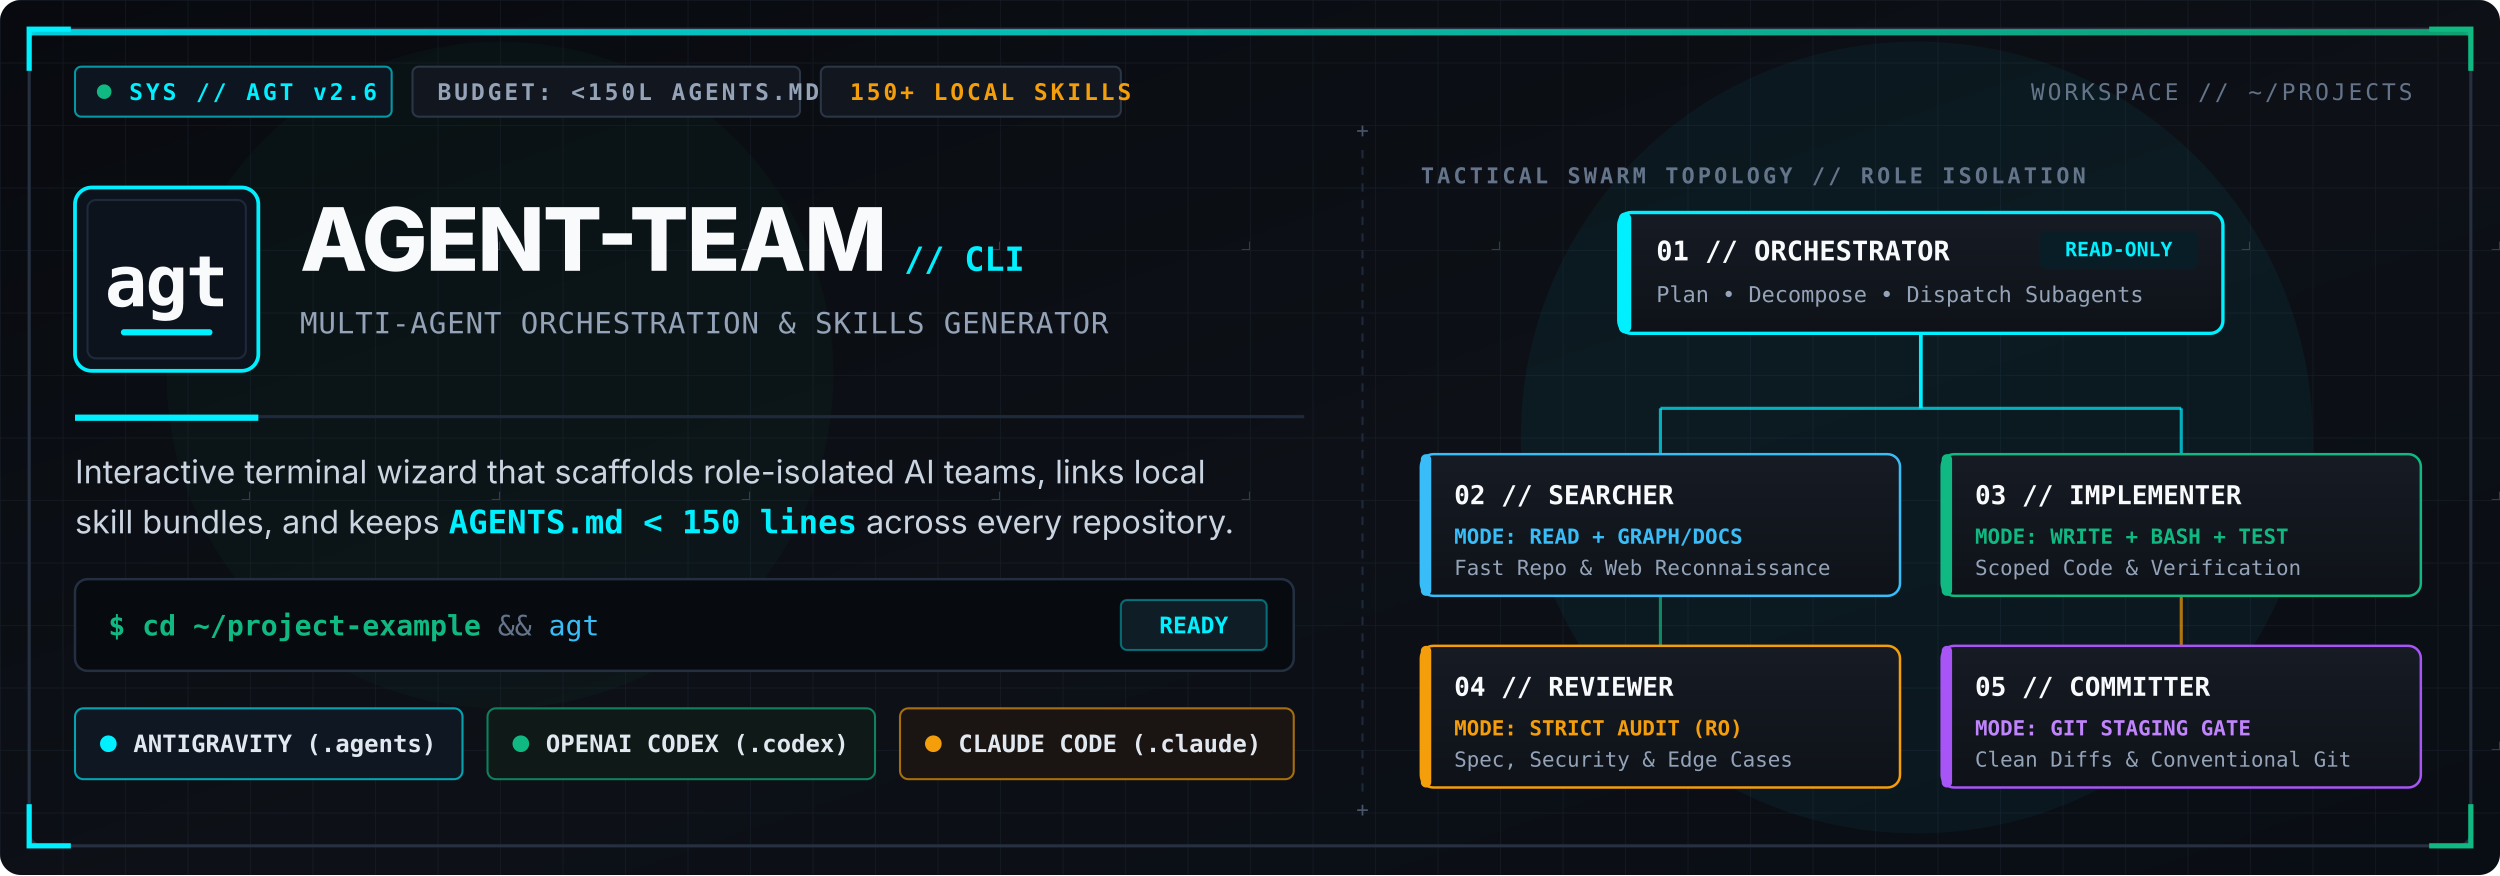
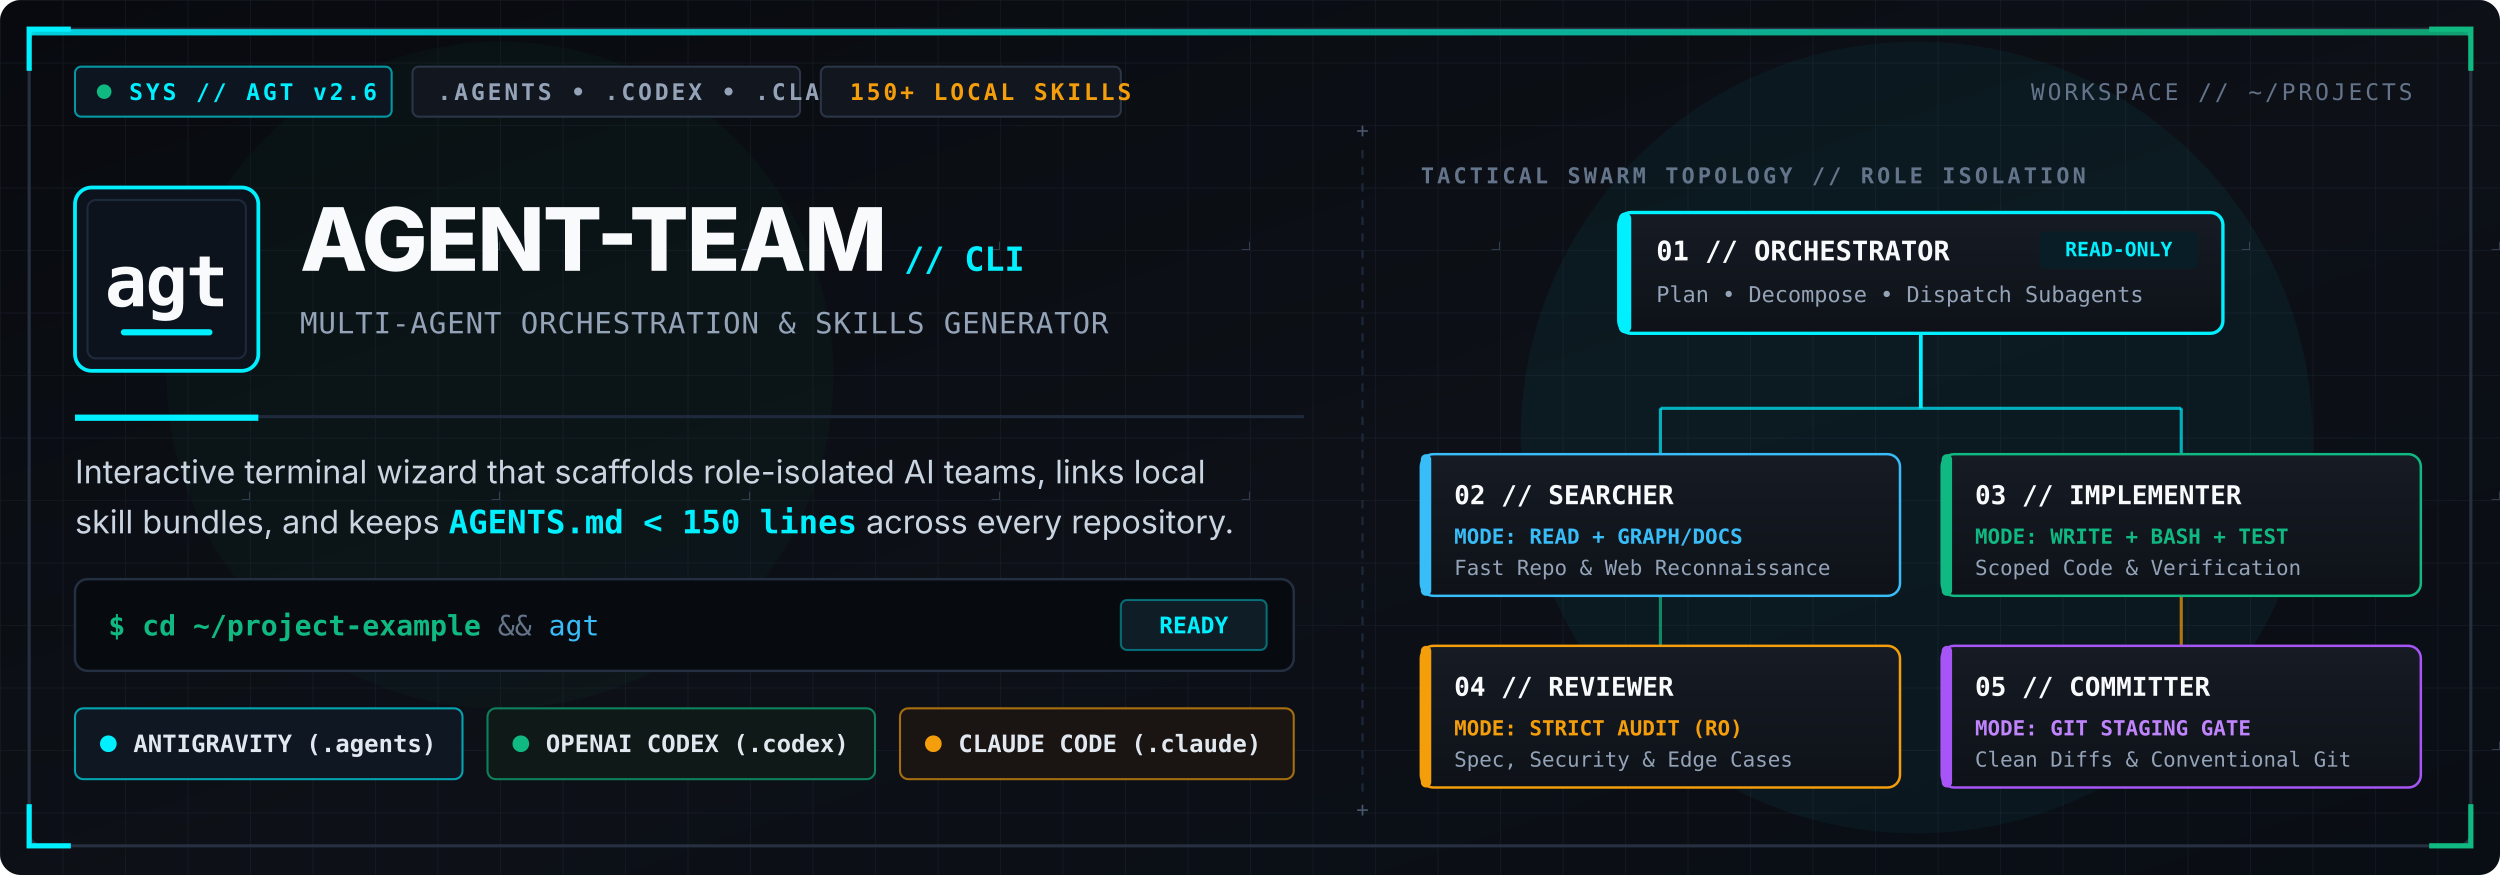
<svg xmlns="http://www.w3.org/2000/svg" viewBox="0 0 1200 420" width="100%" height="100%">
  <defs>
    <linearGradient id="bgGrad" x1="0%" y1="0%" x2="100%" y2="100%">
      <stop offset="0%" stop-color="#080A0F" />
      <stop offset="55%" stop-color="#0D1117" />
      <stop offset="100%" stop-color="#090D14" />
    </linearGradient>
    <linearGradient id="cyanGlow" x1="0%" y1="0%" x2="100%" y2="0%">
      <stop offset="0%" stop-color="#00F0FF" stop-opacity="0.85" />
      <stop offset="100%" stop-color="#10B981" stop-opacity="0.85" />
    </linearGradient>
    <linearGradient id="cardGrad" x1="0%" y1="0%" x2="0%" y2="100%">
      <stop offset="0%" stop-color="#161B24" />
      <stop offset="100%" stop-color="#0E1218" />
    </linearGradient>
    <pattern id="grid" width="30" height="30" patternUnits="userSpaceOnUse">
      <path d="M 30 0 L 0 0 0 30" fill="none" stroke="#1E2633" stroke-width="0.7" stroke-opacity="0.55" />
    </pattern>
    <pattern id="crosshairs" width="120" height="120" patternUnits="userSpaceOnUse">
      <path d="M 116 120 L 124 120 M 120 116 L 120 124" stroke="#303C4E" stroke-width="1" />
    </pattern>
    <filter id="softGlow" x="-20%" y="-20%" width="140%" height="140%">
      <feGaussianBlur stdDeviation="18" result="blur" />
      <feComposite in="SourceGraphic" in2="blur" operator="over" />
    </filter>
  </defs>
  <rect width="1200" height="420" rx="10" fill="url(#bgGrad)" />
  <rect width="1200" height="420" rx="10" fill="url(#grid)" />
  <rect width="1200" height="420" rx="10" fill="url(#crosshairs)" />
  <circle cx="920" cy="210" r="190" fill="#00F0FF" fill-opacity="0.045" />
  <circle cx="240" cy="180" r="160" fill="#10B981" fill-opacity="0.035" />
  <rect x="14" y="14" width="1172" height="392" rx="6" fill="none" stroke="#263040" stroke-width="1.5" />
  <rect x="14" y="14" width="1172" height="3" fill="url(#cyanGlow)" />
  <path d="M 14 34 L 14 14 L 34 14" fill="none" stroke="#00F0FF" stroke-width="2.5" />
  <path d="M 1166 14 L 1186 14 L 1186 34" fill="none" stroke="#10B981" stroke-width="2.5" />
  <path d="M 14 386 L 14 406 L 34 406" fill="none" stroke="#00F0FF" stroke-width="2.5" />
  <path d="M 1166 406 L 1186 406 L 1186 386" fill="none" stroke="#10B981" stroke-width="2.5" />
  <g font-family="ui-monospace, 'JetBrains Mono', 'SFMono-Regular', Menlo, Consolas, monospace" font-size="11" letter-spacing="1.4">
    <rect x="36" y="32" width="152" height="24" rx="3" fill="#0D1520" stroke="#00F0FF" stroke-width="1" stroke-opacity="0.6" />
    <circle cx="50" cy="44" r="3.5" fill="#10B981" />
    <text x="62" y="48" fill="#00F0FF" font-weight="700">SYS // AGT v2.6</text>
    <rect x="198" y="32" width="186" height="24" rx="3" fill="#11161F" stroke="#2A3546" stroke-width="1" />
-     <text x="210" y="48" fill="#94A3B8" font-weight="600">BUDGET: &lt;150L AGENTS.MD</text>
+     <text x="210" y="48" fill="#94A3B8" font-weight="600">.AGENTS • .CODEX • .CLAUDE</text>
    <rect x="394" y="32" width="144" height="24" rx="3" fill="#11161F" stroke="#2A3546" stroke-width="1" />
    <text x="408" y="48" fill="#F59E0B" font-weight="600">150+ LOCAL SKILLS</text>
    <text x="1158" y="48" fill="#64748B" text-anchor="end">WORKSPACE // ~/PROJECTS</text>
  </g>
  <g transform="translate(36, 86)">
    <rect x="0" y="4" width="88" height="88" rx="8" fill="#0C131C" stroke="#00F0FF" stroke-width="1.8" />
    <rect x="6" y="10" width="76" height="76" rx="4" fill="none" stroke="#1E293B" stroke-width="1" />
    <text x="44" y="61" text-anchor="middle" fill="#F8FAFC" font-family="ui-monospace, 'JetBrains Mono', Menlo, Consolas, monospace" font-size="34" font-weight="800" letter-spacing="-1">agt</text>
    <rect x="22" y="72" width="44" height="3" rx="1.5" fill="#00F0FF" />
    <text x="108" y="44" fill="#F8FAFC" font-family="-apple-system, BlinkMacSystemFont, 'Inter', 'Segoe UI', sans-serif" font-size="42" font-weight="800" letter-spacing="-0.8">AGENT-TEAM</text>
    <text x="398" y="44" fill="#00F0FF" font-family="ui-monospace, 'JetBrains Mono', Menlo, monospace" font-size="16" font-weight="700">// CLI</text>
    <text x="108" y="74" fill="#94A3B8" font-family="ui-monospace, 'JetBrains Mono', Menlo, Consolas, monospace" font-size="14" font-weight="500" letter-spacing="0.4">MULTI-AGENT ORCHESTRATION &amp; SKILLS GENERATOR</text>
    <line x1="0" y1="114" x2="590" y2="114" stroke="#1E293B" stroke-width="1.5" />
    <rect x="0" y="113" width="88" height="3" fill="#00F0FF" />
    <text x="0" y="146" fill="#CBD5E1" font-family="-apple-system, BlinkMacSystemFont, 'Inter', 'Segoe UI', sans-serif" font-size="15.5" font-weight="400">
      Interactive terminal wizard that scaffolds role-isolated AI teams, links local
    </text>
    <text x="0" y="170" fill="#CBD5E1" font-family="-apple-system, BlinkMacSystemFont, 'Inter', 'Segoe UI', sans-serif" font-size="15.5" font-weight="400">
      skill bundles, and keeps <tspan fill="#00F0FF" font-family="ui-monospace, monospace" font-weight="600">AGENTS.md &lt; 150 lines</tspan> across every repository.
    </text>
    <rect x="0" y="192" width="585" height="44" rx="6" fill="#070A0E" stroke="#243042" stroke-width="1.2" />
    <text x="16" y="219" font-family="ui-monospace, 'JetBrains Mono', Menlo, Consolas, monospace" font-size="13.5">
      <tspan fill="#10B981" font-weight="700">$ cd ~/project-example</tspan>
      <tspan fill="#64748B"> &amp;&amp; </tspan>
      <tspan fill="#38BDF8">agt</tspan>
    </text>
    <rect x="502" y="202" width="70" height="24" rx="3" fill="#0F1D26" stroke="#00F0FF" stroke-opacity="0.4" />
    <text x="537" y="218" text-anchor="middle" fill="#00F0FF" font-family="ui-monospace, monospace" font-size="11" font-weight="700">READY</text>
    <g transform="translate(0, 254)" font-family="ui-monospace, 'JetBrains Mono', Menlo, Consolas, monospace" font-size="11.5" font-weight="700">
      <rect x="0" y="0" width="186" height="34" rx="4" fill="#0E1722" stroke="#00F0FF" stroke-width="1" stroke-opacity="0.65" />
      <circle cx="16" cy="17" r="4" fill="#00F0FF" />
      <text x="28" y="21" fill="#E2E8F0">ANTIGRAVITY (.agents)</text>
      <rect x="198" y="0" width="186" height="34" rx="4" fill="#0E1918" stroke="#10B981" stroke-width="1" stroke-opacity="0.65" />
      <circle cx="214" cy="17" r="4" fill="#10B981" />
      <text x="226" y="21" fill="#E2E8F0">OPENAI CODEX (.codex)</text>
      <rect x="396" y="0" width="189" height="34" rx="4" fill="#1A1512" stroke="#F59E0B" stroke-width="1" stroke-opacity="0.65" />
      <circle cx="412" cy="17" r="4" fill="#F59E0B" />
      <text x="424" y="21" fill="#E2E8F0">CLAUDE CODE (.claude)</text>
    </g>
  </g>
  <line x1="654" y1="72" x2="654" y2="380" stroke="#1E293B" stroke-width="1" stroke-dasharray="4 4" />
  <text x="654" y="66" text-anchor="middle" fill="#475569" font-family="ui-monospace, monospace" font-size="10">+</text>
  <text x="654" y="392" text-anchor="middle" fill="#475569" font-family="ui-monospace, monospace" font-size="10">+</text>
  <g transform="translate(682, 74)" font-family="ui-monospace, 'JetBrains Mono', Menlo, Consolas, monospace">
    <text x="0" y="14" fill="#64748B" font-size="10.5" font-weight="700" letter-spacing="1.5">TACTICAL SWARM TOPOLOGY // ROLE ISOLATION</text>
    <path d="M 240 86 L 240 122" stroke="#00F0FF" stroke-width="1.8" />
    <path d="M 115 122 L 365 122" stroke="#00F0FF" stroke-width="1.5" stroke-opacity="0.7" />
    <path d="M 115 122 L 115 144" stroke="#00F0FF" stroke-width="1.5" stroke-opacity="0.7" />
    <path d="M 365 122 L 365 144" stroke="#00F0FF" stroke-width="1.5" stroke-opacity="0.7" />
    <path d="M 115 212 L 115 236" stroke="#10B981" stroke-width="1.5" stroke-opacity="0.7" />
    <path d="M 365 212 L 365 236" stroke="#F59E0B" stroke-width="1.5" stroke-opacity="0.7" />
    <g transform="translate(95, 28)">
      <rect x="0" y="0" width="290" height="58" rx="6" fill="url(#cardGrad)" stroke="#00F0FF" stroke-width="1.6" />
      <rect x="0" y="0" width="6" height="58" rx="3" fill="#00F0FF" />
      <text x="18" y="23" fill="#F8FAFC" font-size="13" font-weight="800">01 // ORCHESTRATOR</text>
      <rect x="202" y="9" width="76" height="18" rx="3" fill="#091D26" />
      <text x="240" y="21" text-anchor="middle" fill="#00F0FF" font-size="9.5" font-weight="700">READ-ONLY</text>
      <text x="18" y="43" fill="#94A3B8" font-size="10.5">Plan • Decompose • Dispatch Subagents</text>
    </g>
    <g transform="translate(0, 144)">
      <rect x="0" y="0" width="230" height="68" rx="6" fill="url(#cardGrad)" stroke="#38BDF8" stroke-width="1.2" />
      <rect x="0" y="0" width="5" height="68" rx="2.5" fill="#38BDF8" />
      <text x="16" y="24" fill="#F8FAFC" font-size="12.5" font-weight="700">02 // SEARCHER</text>
      <text x="16" y="43" fill="#38BDF8" font-size="10" font-weight="600">MODE: READ + GRAPH/DOCS</text>
      <text x="16" y="58" fill="#94A3B8" font-size="10">Fast Repo &amp; Web Reconnaissance</text>
    </g>
    <g transform="translate(250, 144)">
      <rect x="0" y="0" width="230" height="68" rx="6" fill="url(#cardGrad)" stroke="#10B981" stroke-width="1.2" />
      <rect x="0" y="0" width="5" height="68" rx="2.5" fill="#10B981" />
      <text x="16" y="24" fill="#F8FAFC" font-size="12.5" font-weight="700">03 // IMPLEMENTER</text>
      <text x="16" y="43" fill="#10B981" font-size="10" font-weight="600">MODE: WRITE + BASH + TEST</text>
      <text x="16" y="58" fill="#94A3B8" font-size="10">Scoped Code &amp; Verification</text>
    </g>
    <g transform="translate(0, 236)">
      <rect x="0" y="0" width="230" height="68" rx="6" fill="url(#cardGrad)" stroke="#F59E0B" stroke-width="1.2" />
      <rect x="0" y="0" width="5" height="68" rx="2.5" fill="#F59E0B" />
      <text x="16" y="24" fill="#F8FAFC" font-size="12.5" font-weight="700">04 // REVIEWER</text>
      <text x="16" y="43" fill="#F59E0B" font-size="10" font-weight="600">MODE: STRICT AUDIT (RO)</text>
      <text x="16" y="58" fill="#94A3B8" font-size="10">Spec, Security &amp; Edge Cases</text>
    </g>
    <g transform="translate(250, 236)">
      <rect x="0" y="0" width="230" height="68" rx="6" fill="url(#cardGrad)" stroke="#A855F7" stroke-width="1.2" />
      <rect x="0" y="0" width="5" height="68" rx="2.5" fill="#A855F7" />
      <text x="16" y="24" fill="#F8FAFC" font-size="12.5" font-weight="700">05 // COMMITTER</text>
      <text x="16" y="43" fill="#C084FC" font-size="10" font-weight="600">MODE: GIT STAGING GATE</text>
      <text x="16" y="58" fill="#94A3B8" font-size="10">Clean Diffs &amp; Conventional Git</text>
    </g>
  </g>
</svg>
